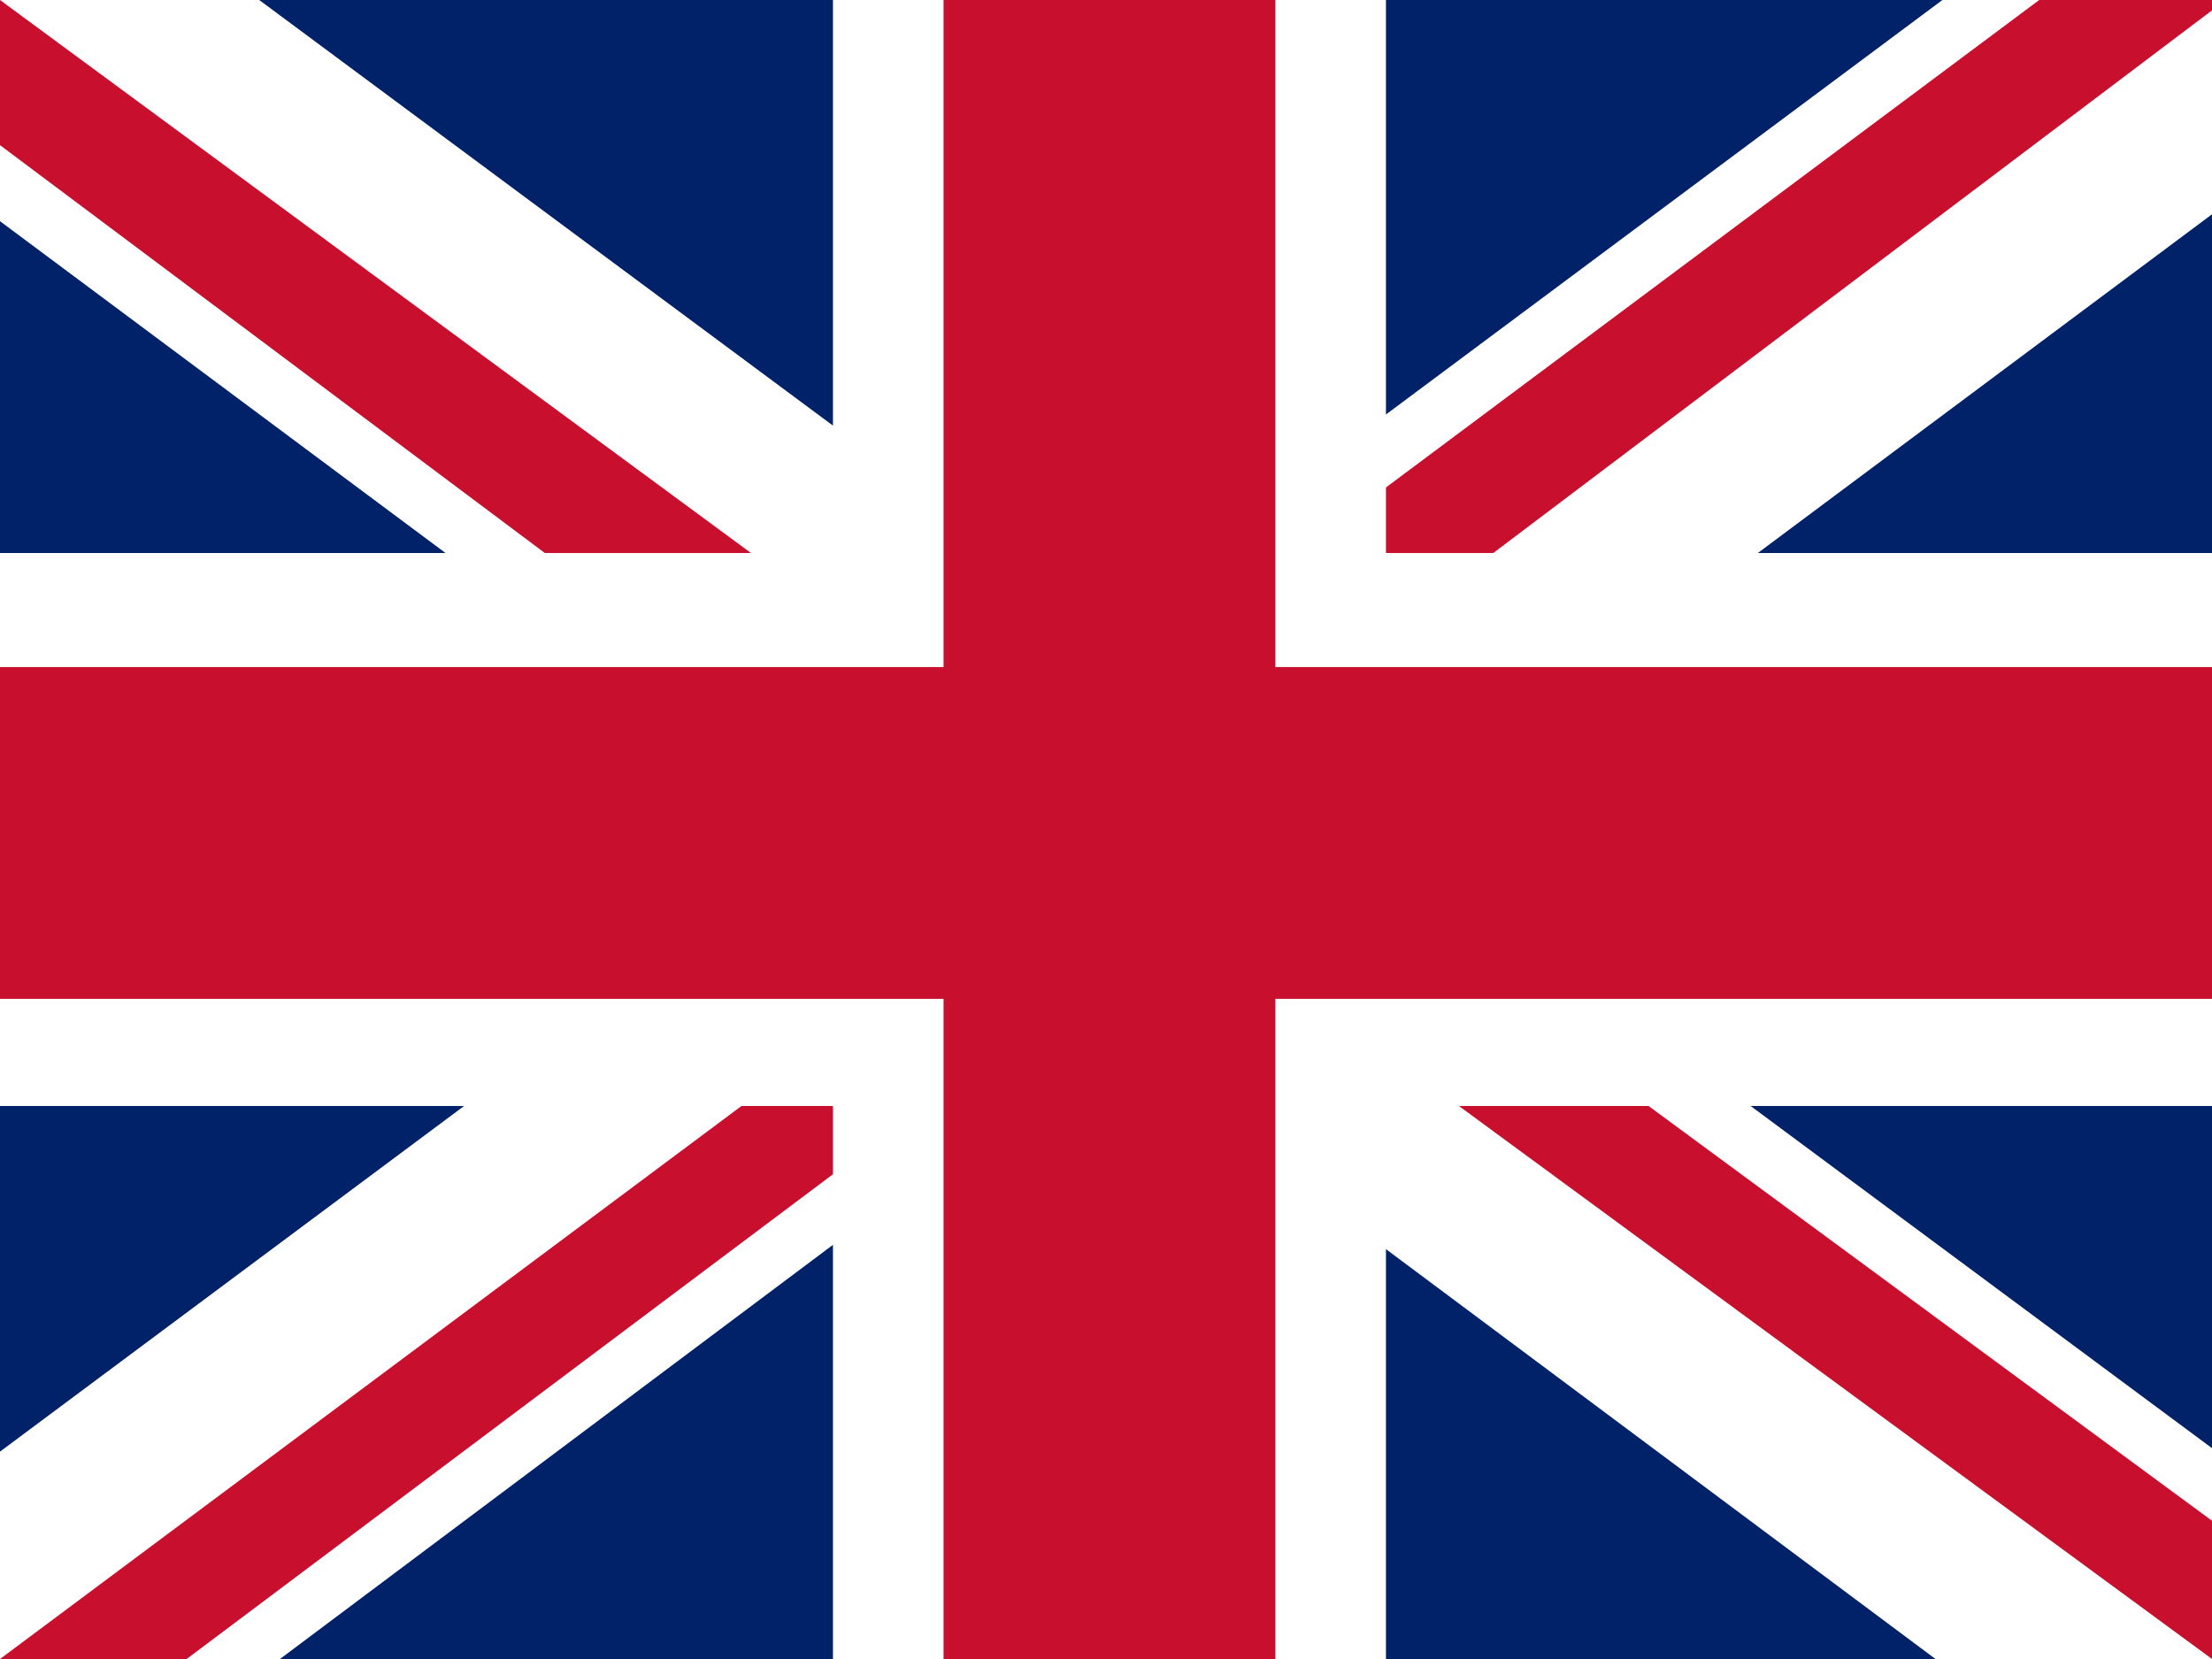
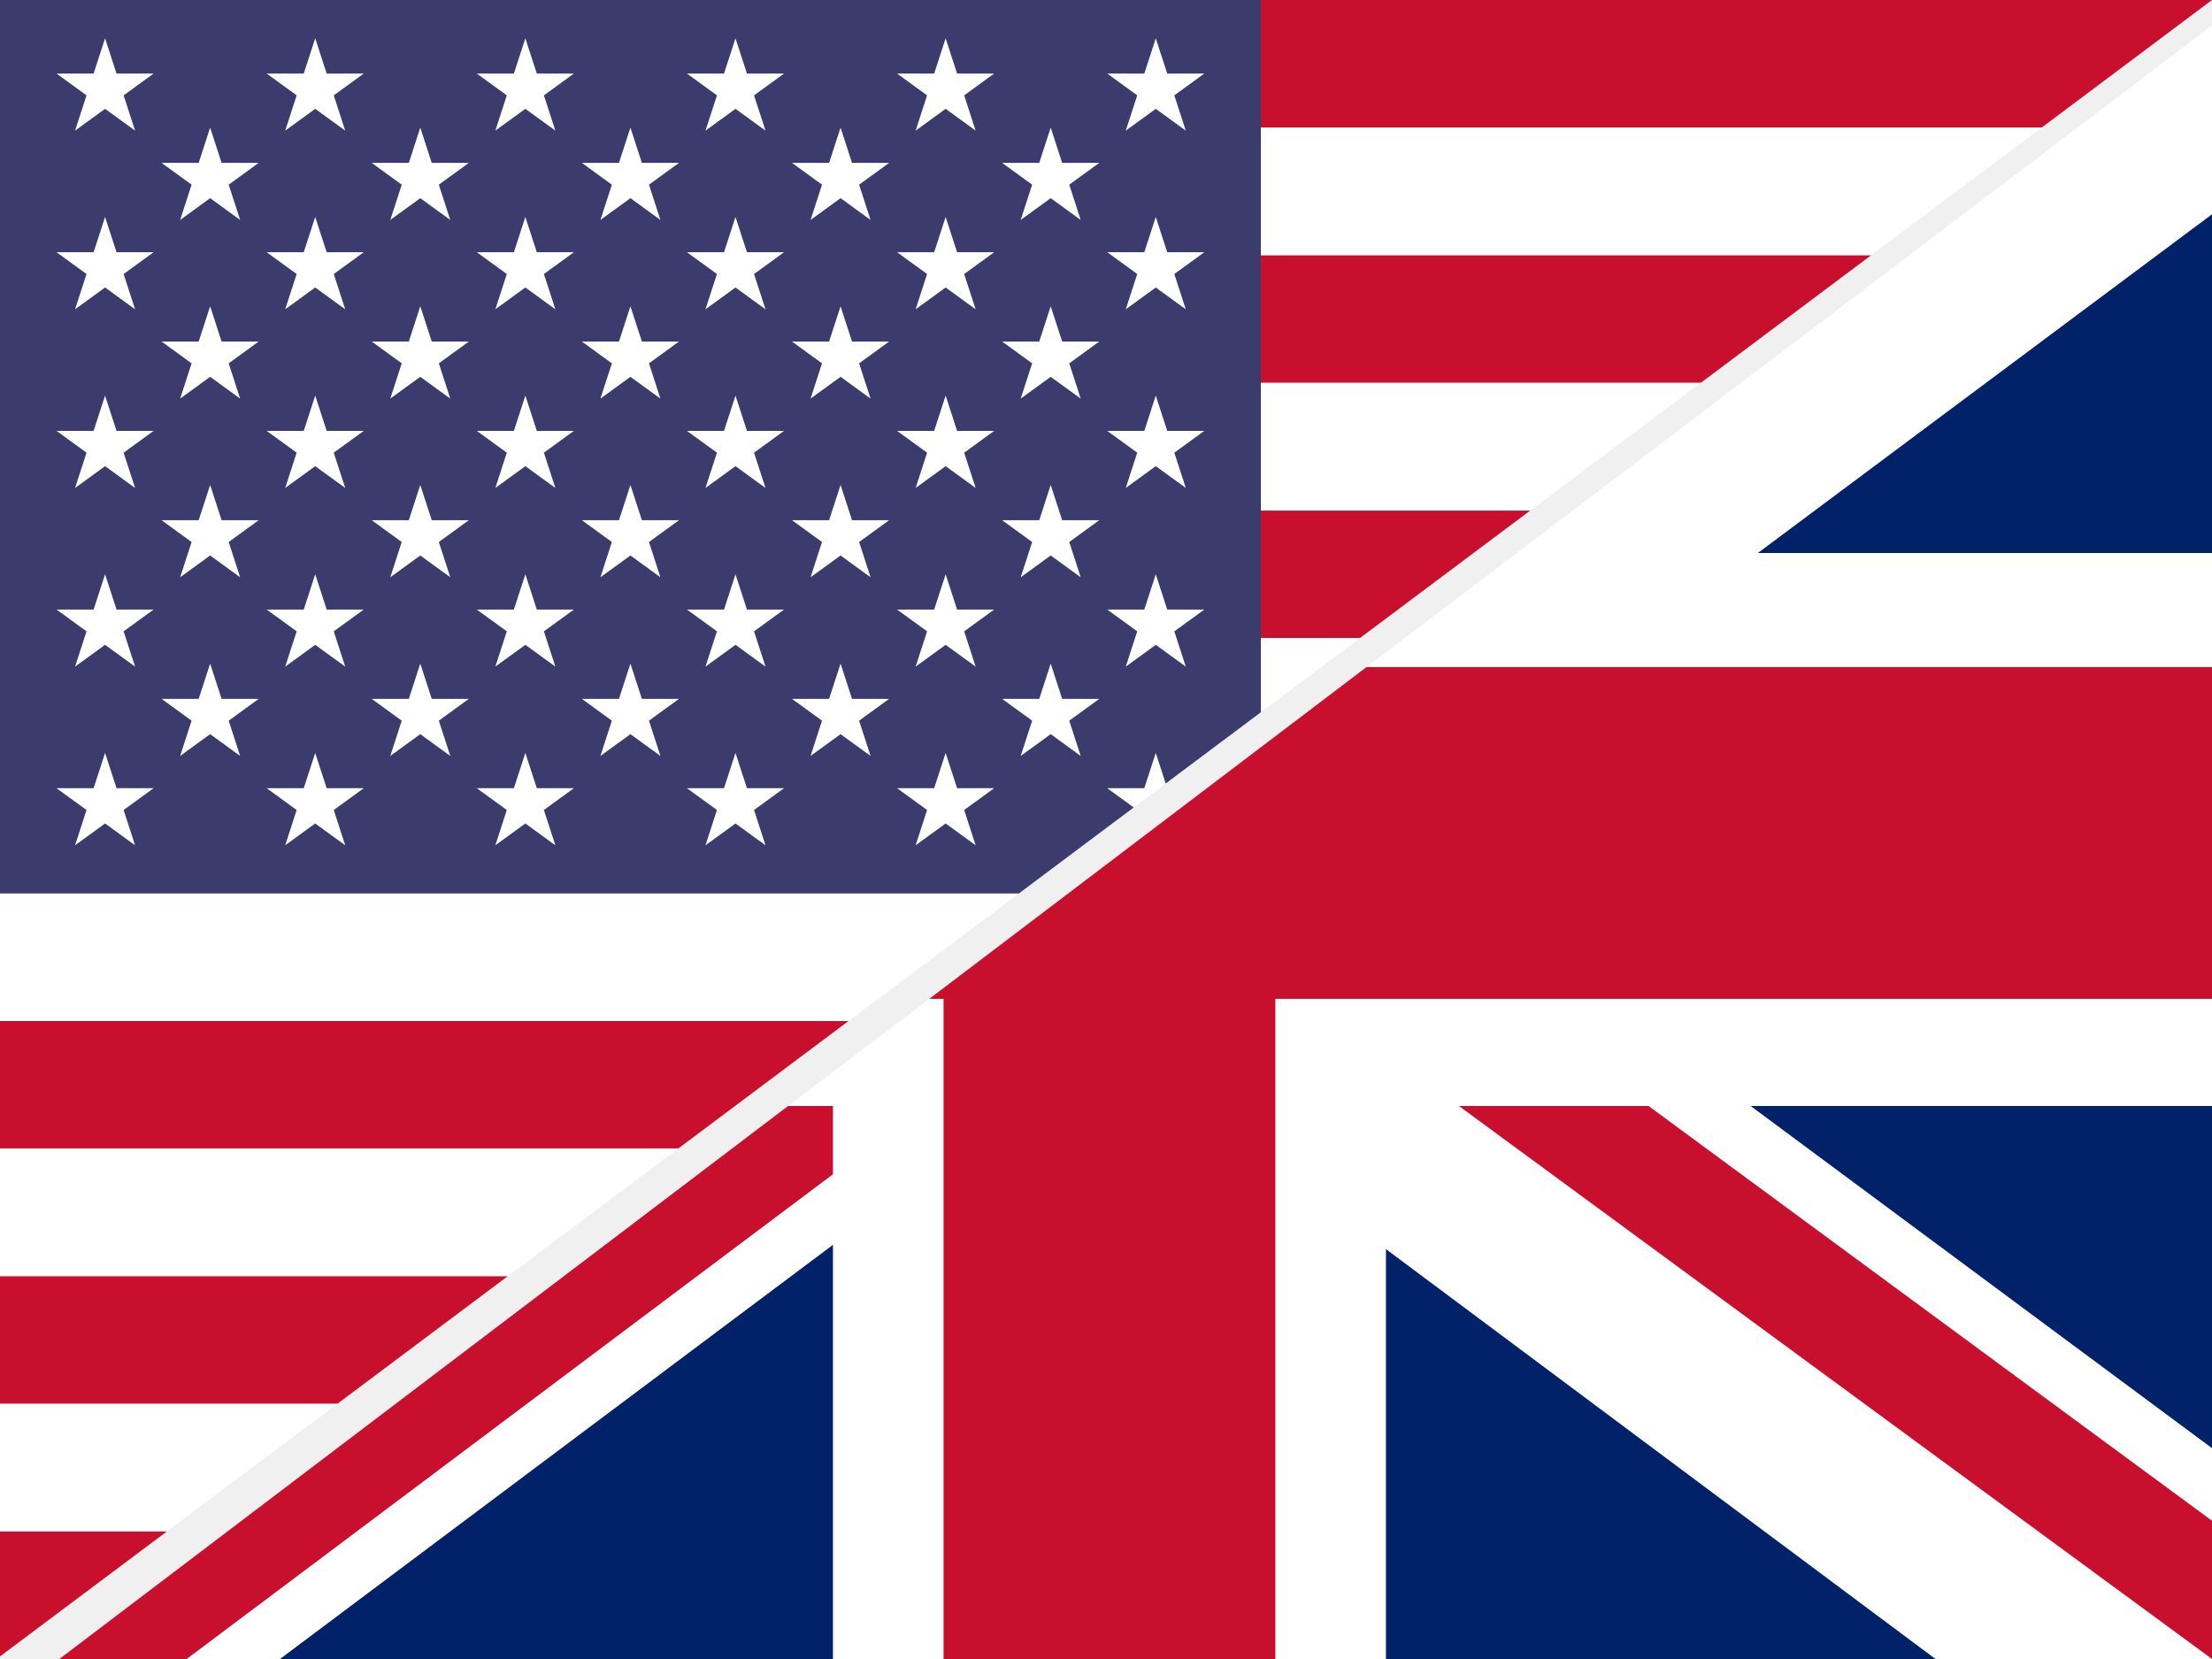
- <svg xmlns="http://www.w3.org/2000/svg" id="flag-icons-gb" viewBox="0 0 640 480">
-   <path fill="#012169" d="M0 0h640v480H0z" />
-   <path fill="#FFF" d="m75 0 244 181L562 0h78v62L400 241l240 178v61h-80L320 301 81 480H0v-60l239-178L0 64V0z" />
-   <path fill="#C8102E" d="m424 281 216 159v40L369 281zm-184 20 6 35L54 480H0zM640 0v3L391 191l2-44L590 0zM0 0l239 176h-60L0 42z" />
-   <path fill="#FFF" d="M241 0v480h160V0zM0 160v160h640V160z" />
-   <path fill="#C8102E" d="M0 193v96h640v-96zM273 0v480h96V0z" />
+ <svg xmlns="http://www.w3.org/2000/svg" viewBox="0 0 640 480" fill="none">
+   <g clip-path="url(#clip0_423_676)">
+     <mask id="mask0_423_676" style="mask-type:alpha" maskUnits="userSpaceOnUse" x="-1" y="0" width="641" height="480">
+       <path d="M640 0L-1 480L-0.5 0H640Z" fill="#D9D9D9" />
+     </mask>
+     <g mask="url(#mask0_423_676)">
+       <path d="M912 0H0V480H912V0Z" fill="#C8102E" />
+       <path d="M0 55.385H912ZM912 129.231H0ZM0 203.077H912ZM912 276.923H0ZM0 350.769H912ZM912 424.615H0Z" fill="black" />
+       <path d="M0 55.385H912M912 129.231H0M0 203.077H912M912 276.923H0M0 350.769H912M912 424.615H0" stroke="white" stroke-width="37" />
+       <path d="M364.8 0H0V258.462H364.8V0Z" fill="#3C3B6E" />
+       <path d="M30.4 11.077L39.081 37.795L16.354 21.282H44.446L21.719 37.795L30.4 11.077Z" fill="white" />
+       <path d="M30.4 62.769L39.081 89.487L16.354 72.975H44.446L21.719 89.487L30.4 62.769Z" fill="white" />
+       <path d="M30.4 114.461L39.081 141.179L16.354 124.667H44.446L21.719 141.179L30.4 114.461Z" fill="white" />
+       <path d="M30.4 166.154L39.081 192.872L16.354 176.359H44.446L21.719 192.872L30.4 166.154Z" fill="white" />
+       <path d="M30.4 217.846L39.081 244.564L16.354 228.051H44.446L21.719 244.564L30.4 217.846Z" fill="white" />
+       <path d="M60.8 36.923L69.481 63.641L46.753 47.128H74.846L52.119 63.641L60.8 36.923Z" fill="white" />
+       <path d="M60.8 88.615L69.481 115.333L46.753 98.821H74.846L52.119 115.333L60.8 88.615Z" fill="white" />
+       <path d="M60.8 140.308L69.481 167.025L46.753 150.513H74.846L52.119 167.025L60.8 140.308Z" fill="white" />
+       <path d="M60.8 192L69.481 218.718L46.753 202.205H74.846L52.119 218.718L60.8 192Z" fill="white" />
+       <path d="M91.2 11.077L99.881 37.795L77.153 21.282H105.246L82.519 37.795L91.2 11.077Z" fill="white" />
+       <path d="M91.2 62.769L99.881 89.487L77.153 72.975H105.246L82.519 89.487L91.2 62.769Z" fill="white" />
+       <path d="M91.2 114.461L99.881 141.179L77.153 124.667H105.246L82.519 141.179L91.2 114.461Z" fill="white" />
+       <path d="M91.2 166.154L99.881 192.872L77.153 176.359H105.246L82.519 192.872L91.2 166.154Z" fill="white" />
+       <path d="M91.2 217.846L99.881 244.564L77.153 228.051H105.246L82.519 244.564L91.2 217.846Z" fill="white" />
+       <path d="M121.6 36.923L130.281 63.641L107.553 47.128H135.646L112.918 63.641L121.6 36.923Z" fill="white" />
+       <path d="M121.6 88.615L130.281 115.333L107.553 98.821H135.646L112.918 115.333L121.6 88.615Z" fill="white" />
+       <path d="M121.6 140.308L130.281 167.025L107.553 150.513H135.646L112.918 167.025L121.6 140.308Z" fill="white" />
+       <path d="M121.6 192L130.281 218.718L107.553 202.205H135.646L112.918 218.718L121.6 192Z" fill="white" />
+       <path d="M152 11.077L160.681 37.795L137.954 21.282H166.046L143.319 37.795L152 11.077Z" fill="white" />
+       <path d="M152 62.769L160.681 89.487L137.954 72.975H166.046L143.319 89.487L152 62.769Z" fill="white" />
+       <path d="M152 114.461L160.681 141.179L137.954 124.667H166.046L143.319 141.179L152 114.461Z" fill="white" />
+       <path d="M152 166.154L160.681 192.872L137.954 176.359H166.046L143.319 192.872L152 166.154Z" fill="white" />
+       <path d="M152 217.846L160.681 244.564L137.954 228.051H166.046L143.319 244.564L152 217.846Z" fill="white" />
+       <path d="M182.4 36.923L191.081 63.641L168.354 47.128H196.446L173.719 63.641L182.4 36.923Z" fill="white" />
+       <path d="M182.4 88.615L191.081 115.333L168.354 98.821H196.446L173.719 115.333L182.4 88.615Z" fill="white" />
+       <path d="M182.4 140.308L191.081 167.025L168.354 150.513H196.446L173.719 167.025L182.4 140.308Z" fill="white" />
+       <path d="M182.4 192L191.081 218.718L168.354 202.205H196.446L173.719 218.718L182.4 192Z" fill="white" />
+       <path d="M212.8 11.077L221.481 37.795L198.753 21.282H226.846L204.119 37.795L212.8 11.077Z" fill="white" />
+       <path d="M212.8 62.769L221.481 89.487L198.753 72.975H226.846L204.119 89.487L212.8 62.769Z" fill="white" />
+       <path d="M212.8 114.461L221.481 141.179L198.753 124.667H226.846L204.119 141.179L212.8 114.461Z" fill="white" />
+       <path d="M212.8 166.154L221.481 192.872L198.753 176.359H226.846L204.119 192.872L212.8 166.154Z" fill="white" />
+       <path d="M212.8 217.846L221.481 244.564L198.753 228.051H226.846L204.119 244.564L212.8 217.846Z" fill="white" />
+       <path d="M243.2 36.923L251.881 63.641L229.153 47.128H257.246L234.519 63.641L243.2 36.923Z" fill="white" />
+       <path d="M243.2 88.615L251.881 115.333L229.153 98.821H257.246L234.519 115.333L243.2 88.615Z" fill="white" />
+       <path d="M243.2 140.308L251.881 167.025L229.153 150.513H257.246L234.519 167.025L243.2 140.308Z" fill="white" />
+       <path d="M243.2 192L251.881 218.718L229.153 202.205H257.246L234.519 218.718L243.2 192Z" fill="white" />
+       <path d="M273.6 11.077L282.281 37.795L259.554 21.282H287.646L264.919 37.795L273.6 11.077Z" fill="white" />
+       <path d="M273.6 62.769L282.281 89.487L259.554 72.975H287.646L264.919 89.487L273.6 62.769Z" fill="white" />
+       <path d="M273.6 114.461L282.281 141.179L259.554 124.667H287.646L264.919 141.179L273.6 114.461Z" fill="white" />
+       <path d="M273.6 166.154L282.281 192.872L259.554 176.359H287.646L264.919 192.872L273.6 166.154Z" fill="white" />
+       <path d="M273.6 217.846L282.281 244.564L259.554 228.051H287.646L264.919 244.564L273.6 217.846Z" fill="white" />
+       <path d="M304 36.923L312.681 63.641L289.954 47.128H318.046L295.319 63.641L304 36.923Z" fill="white" />
+       <path d="M304 88.615L312.681 115.333L289.954 98.821H318.046L295.319 115.333L304 88.615Z" fill="white" />
+       <path d="M304 140.308L312.681 167.025L289.954 150.513H318.046L295.319 167.025L304 140.308Z" fill="white" />
+       <path d="M304 192L312.681 218.718L289.954 202.205H318.046L295.319 218.718L304 192Z" fill="white" />
+       <path d="M334.4 11.077L343.081 37.795L320.354 21.282H348.446L325.719 37.795L334.4 11.077Z" fill="white" />
+       <path d="M334.4 62.769L343.081 89.487L320.354 72.975H348.446L325.719 89.487L334.4 62.769Z" fill="white" />
+       <path d="M334.4 114.461L343.081 141.179L320.354 124.667H348.446L325.719 141.179L334.4 114.461Z" fill="white" />
+       <path d="M334.4 166.154L343.081 192.872L320.354 176.359H348.446L325.719 192.872L334.4 166.154Z" fill="white" />
+       <path d="M334.4 217.846L343.081 244.564L320.354 228.051H348.446L325.719 244.564L334.4 217.846Z" fill="white" />
+     </g>
+     <mask id="mask1_423_676" style="mask-type:alpha" maskUnits="userSpaceOnUse" x="16" y="6" width="625" height="475">
+       <path d="M640 8L18 480H640V8Z" fill="#D9D9D9" stroke="black" />
+     </mask>
+     <g mask="url(#mask1_423_676)">
+       <g clip-path="url(#clip1_423_676)">
+         <path d="M0 0H640V480H0V0Z" fill="#012169" />
+         <path d="M75 0L319 181L562 0H640V62L400 241L640 419V480H560L320 301L81 480H0V420L239 242L0 64V0H75Z" fill="white" />
+         <path d="M424 281L640 440V480L369 281H424ZM240 301L246 336L54 480H0L240 301ZM640 0V3L391 191L393 147L590 0H640ZM0 0L239 176H179L0 42V0Z" fill="#C8102E" />
+         <path d="M241 0V480H401V0H241ZM0 160V320H640V160H0Z" fill="white" />
+         <path d="M0 193V289H640V193H0ZM273 0V480H369V0H273Z" fill="#C8102E" />
+       </g>
+     </g>
+   </g>
+   <defs>
+     <clipPath id="clip0_423_676">
+       <rect width="640" height="480" fill="white" />
+     </clipPath>
+     <clipPath id="clip1_423_676">
+       <rect width="640" height="480" fill="white" />
+     </clipPath>
+   </defs>
</svg>
